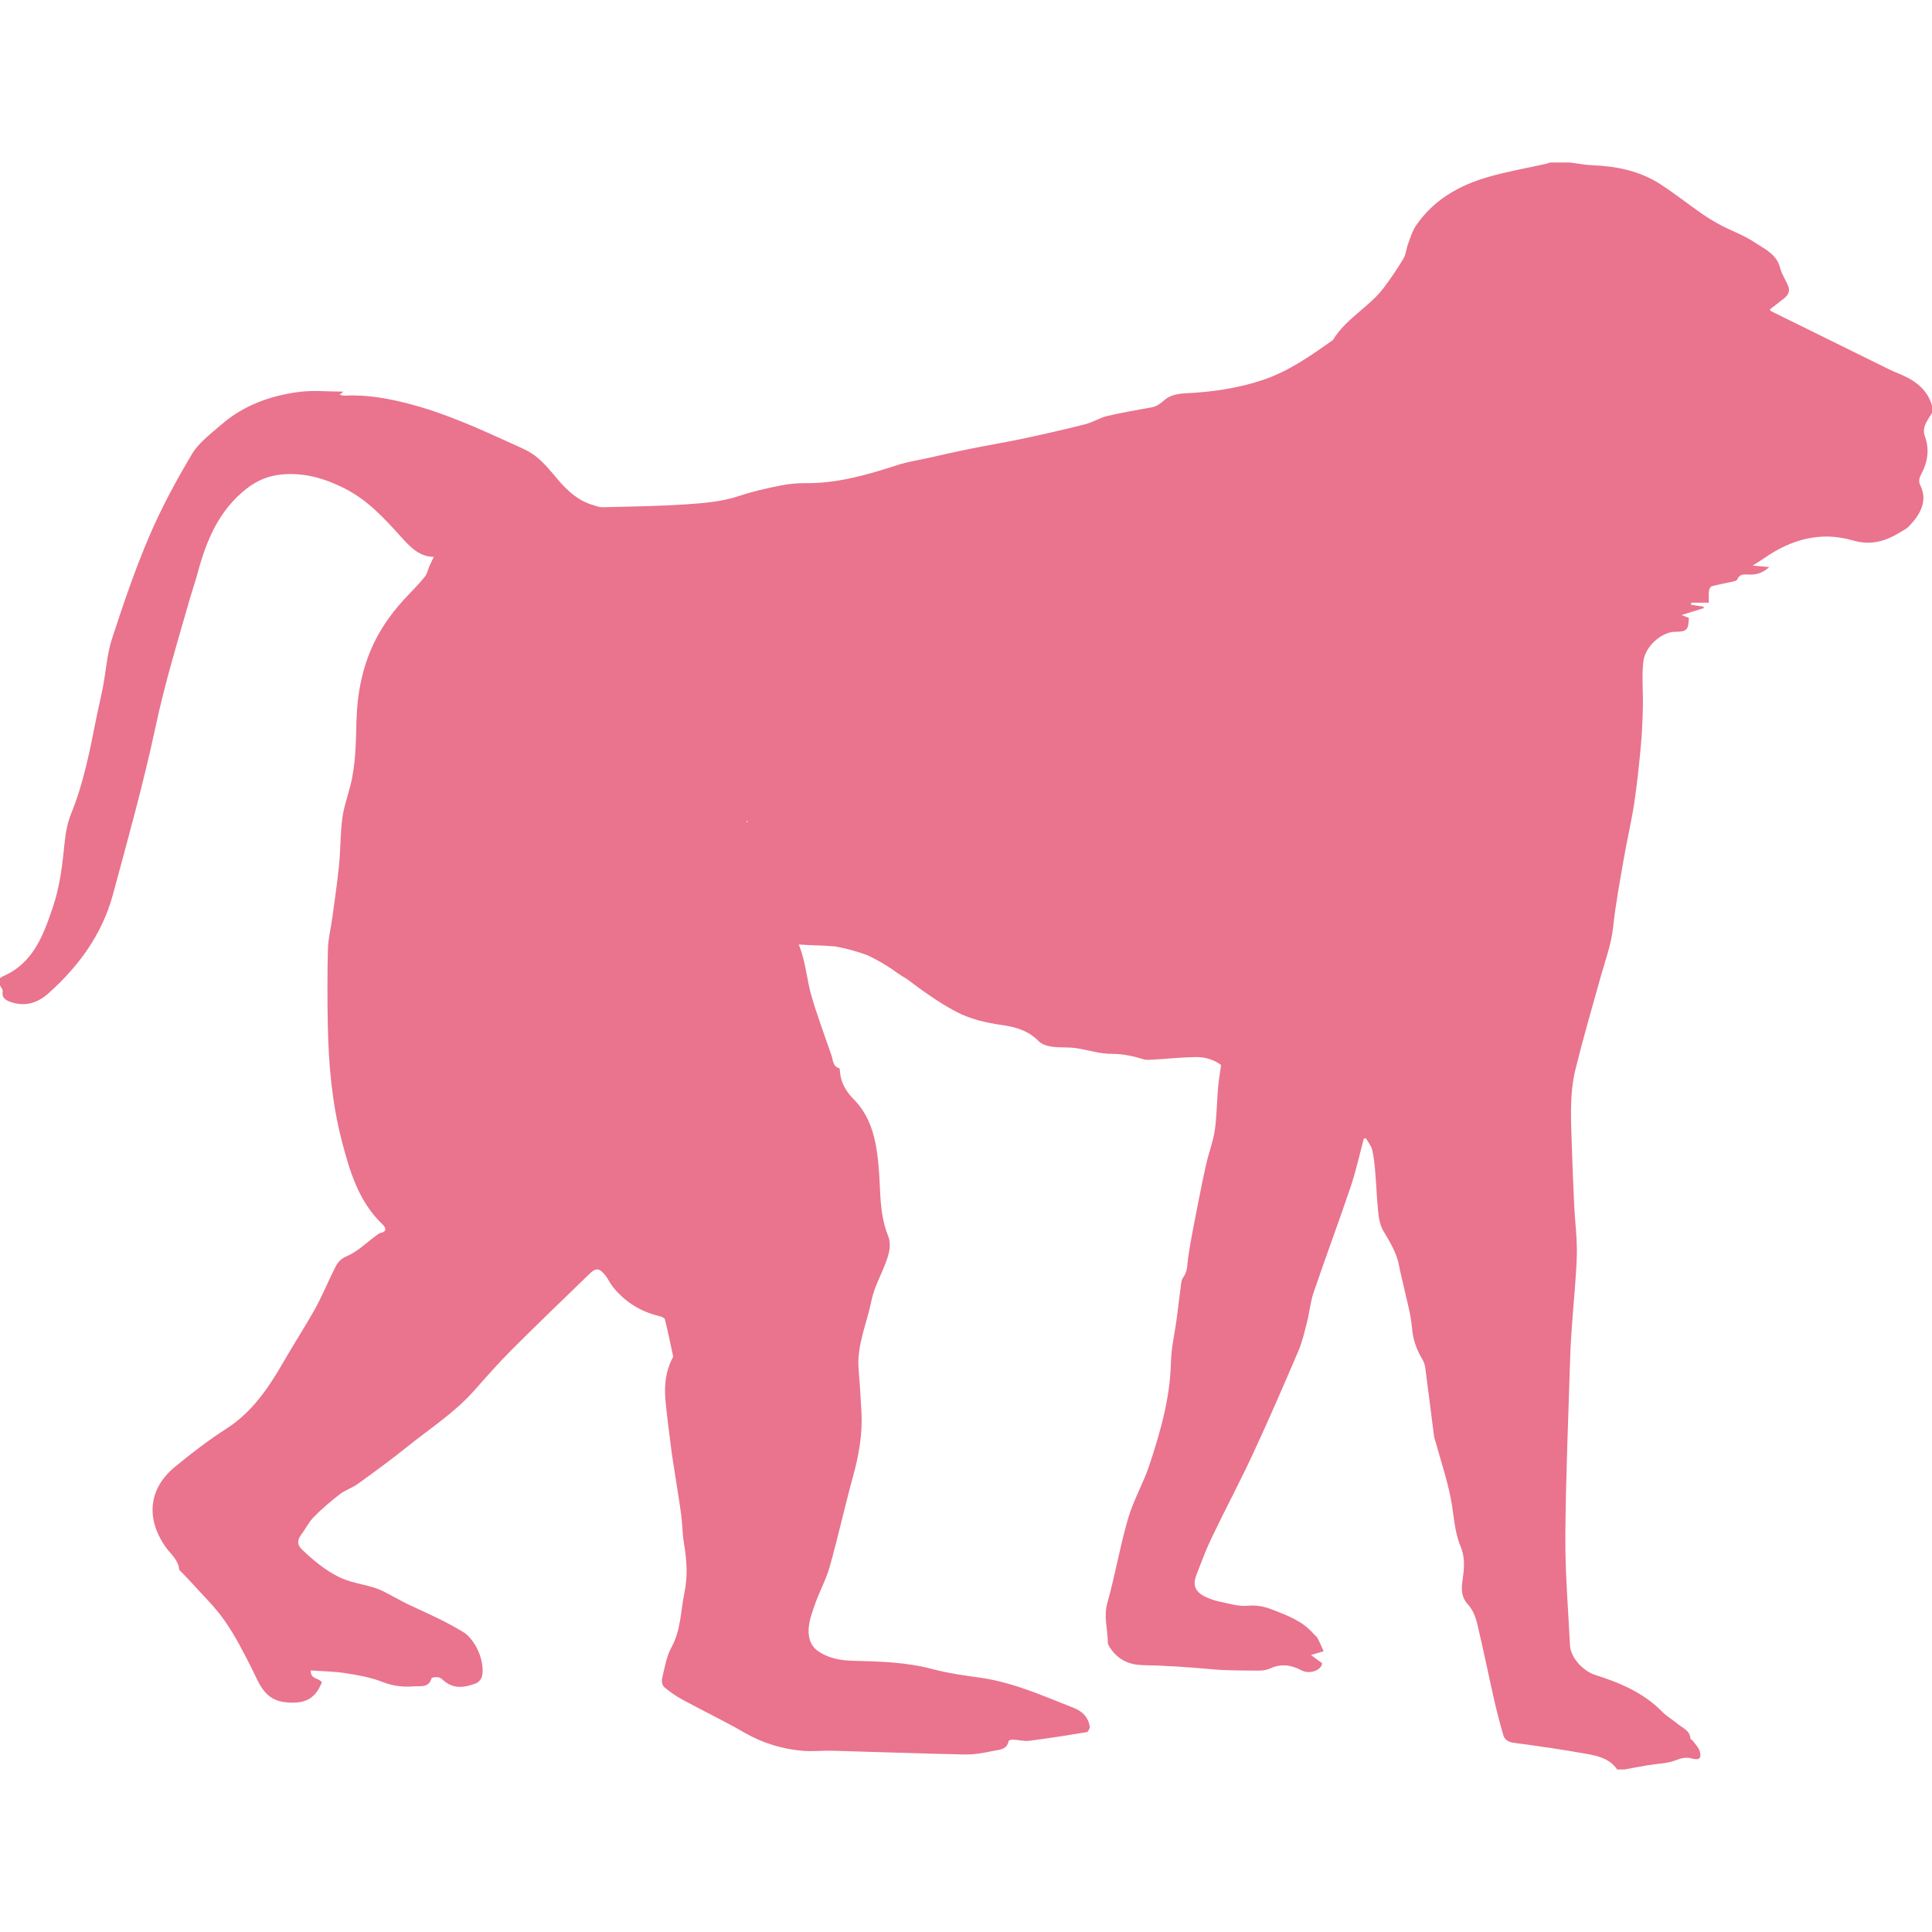
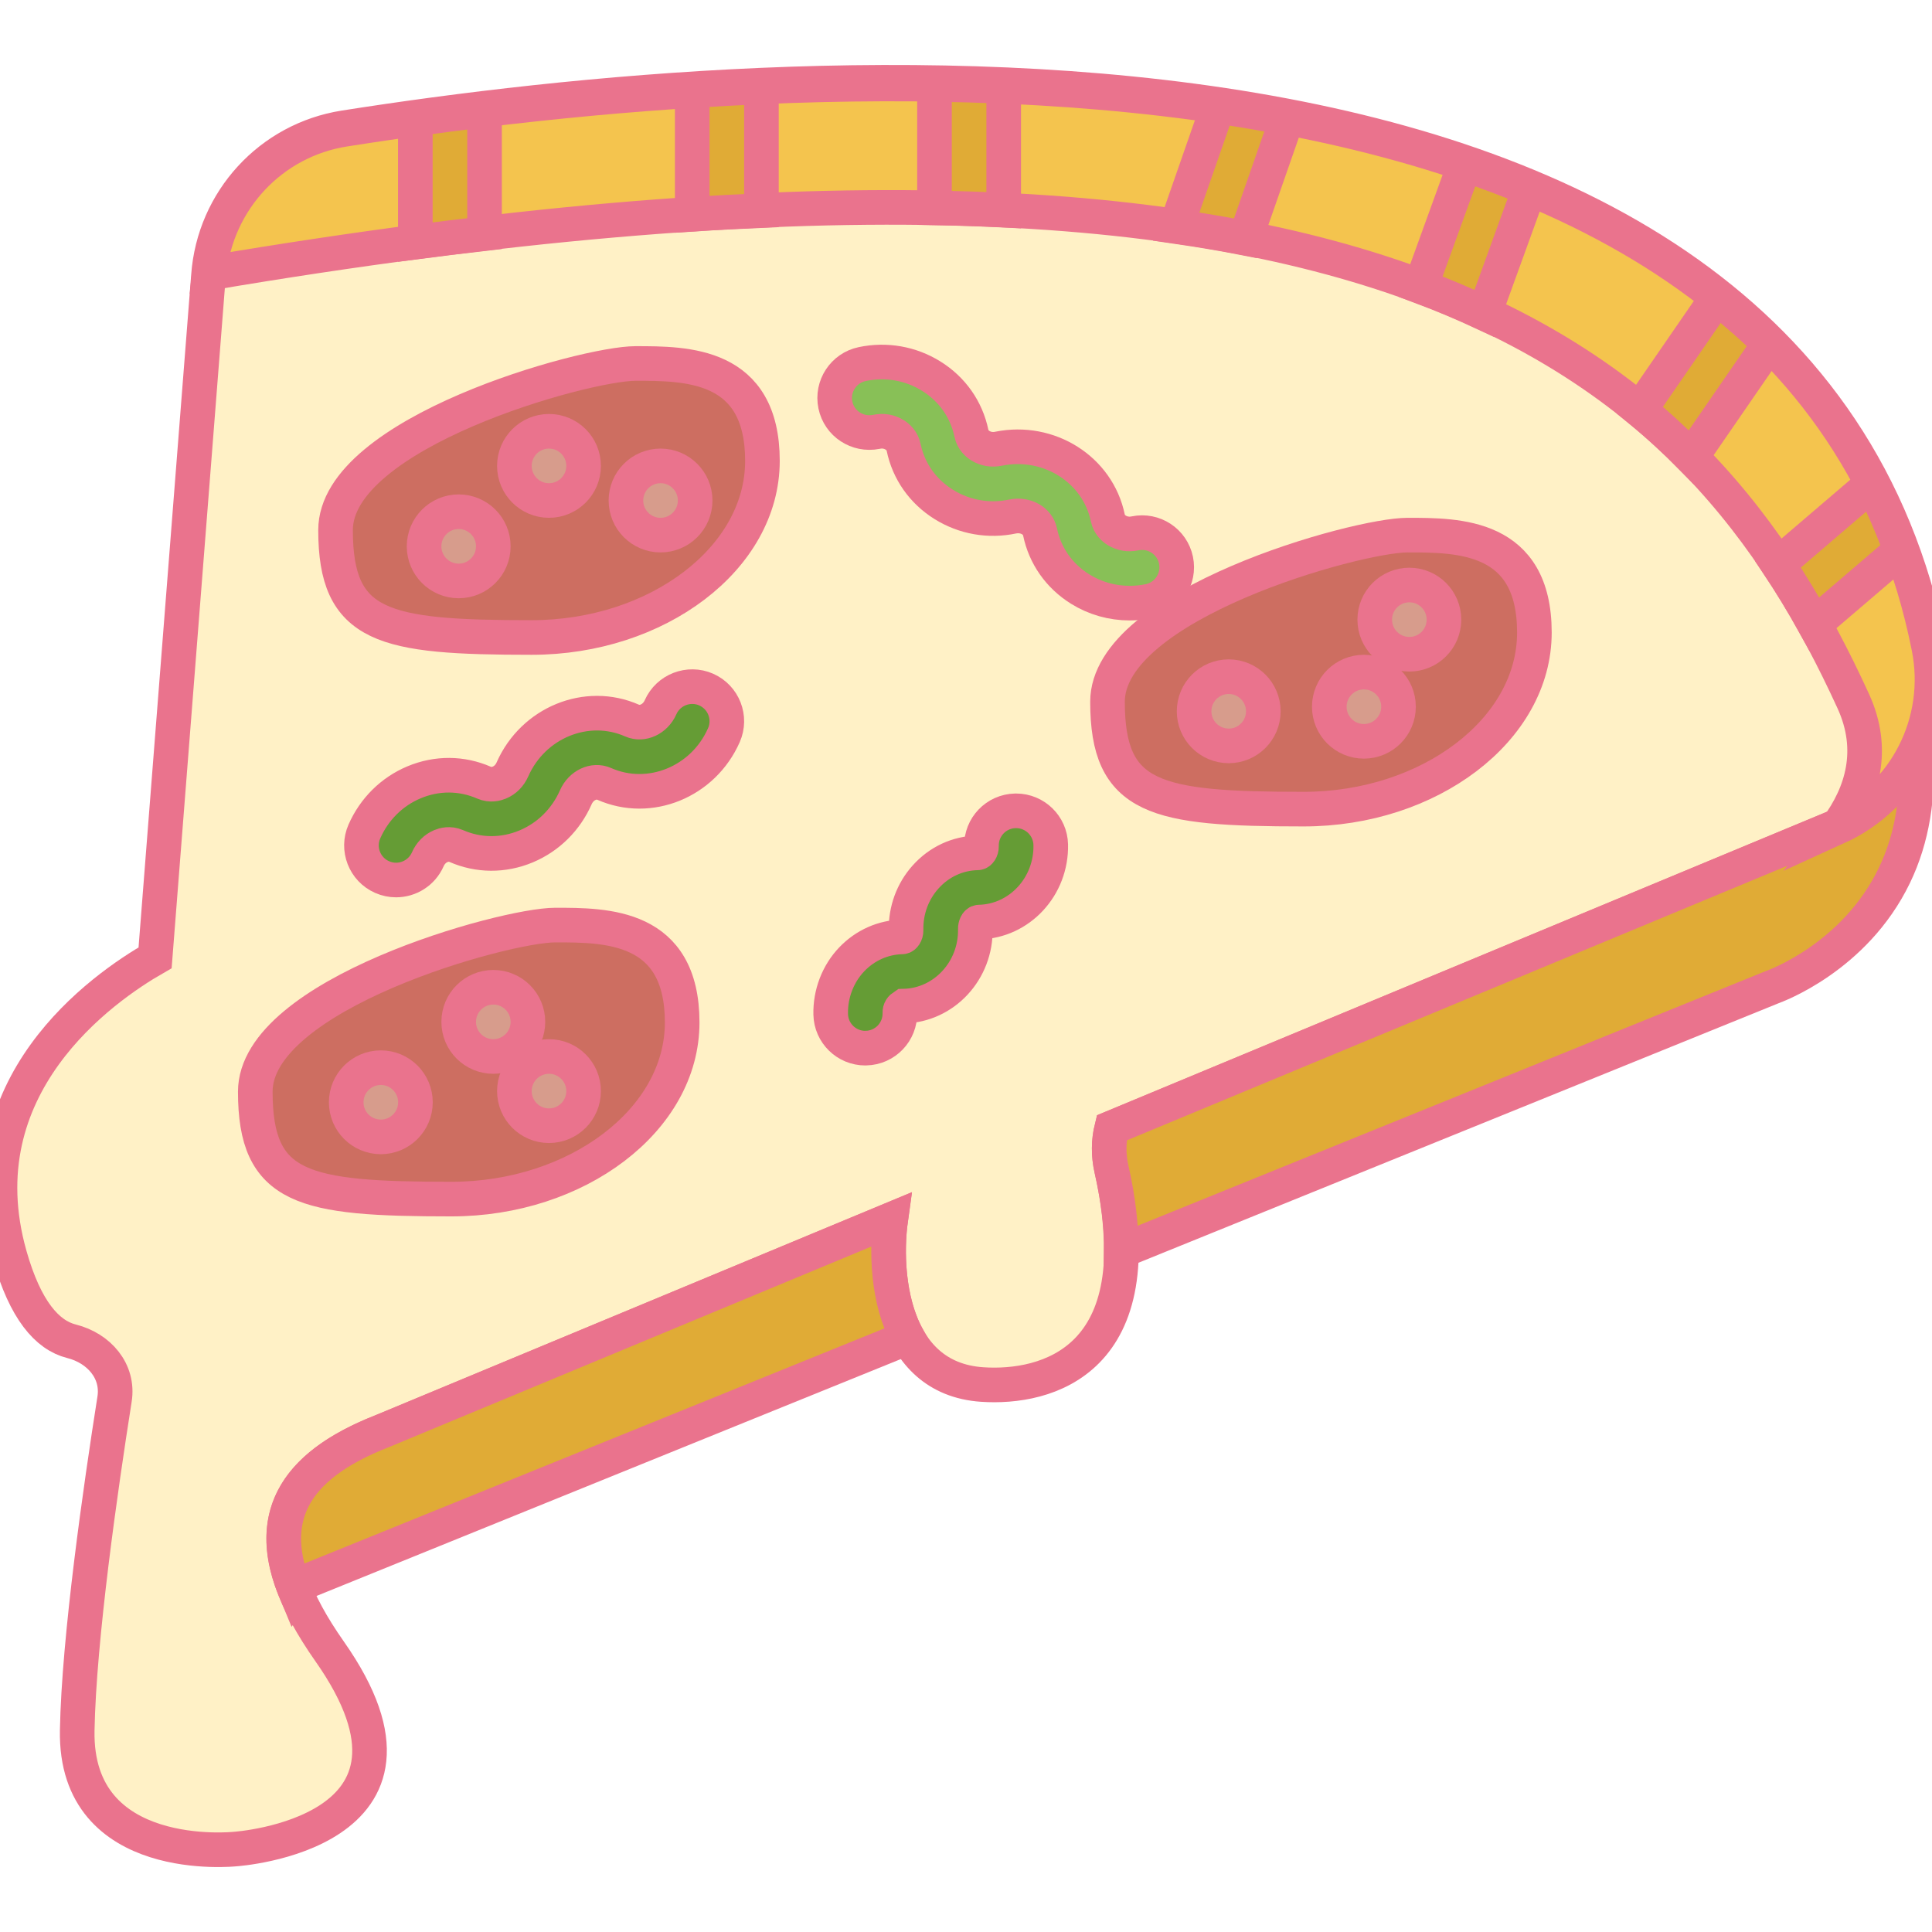
- <svg xmlns="http://www.w3.org/2000/svg" fill="#EA738D" version="1.1" id="Capa_1" width="800px" height="800px" viewBox="0 0 580.711 580.711" xml:space="preserve">
-   <g>
+ <svg xmlns="http://www.w3.org/2000/svg" height="800px" width="800px" version="1.1" id="Capa_1" viewBox="0 0 55.821 55.821" xml:space="preserve" fill="#EA738D" stroke="#EA738D">
+   <g id="SVGRepo_bgCarrier" stroke-width="0" />
+   <g id="SVGRepo_tracerCarrier" stroke-linecap="round" stroke-linejoin="round" />
+   <g id="SVGRepo_iconCarrier">
    <g>
-       <path d="M573.211,113.437c-1.762-0.906-3.65-1.567-5.434-2.44c-11.85-5.818-23.682-11.665-35.518-17.507    c-0.094-0.049-0.125-0.22-0.273-0.494c1.42-1.106,2.861-2.244,4.318-3.358c1.211-0.93,1.762-2.158,1.207-3.582    c-0.734-1.881-1.975-3.603-2.453-5.528c-1.047-4.207-4.736-5.704-7.734-7.724c-3.027-2.036-6.582-3.28-9.842-4.986    c-2.012-1.053-3.979-2.219-5.842-3.513c-4.207-2.921-8.234-6.12-12.525-8.907c-6.193-4.023-13.191-5.443-20.49-5.732    c-2.26-0.09-4.504-0.542-6.756-0.828h-6.023c-0.33,0.122-0.652,0.29-0.99,0.363c-5.871,1.322-11.828,2.342-17.598,4.011    c-8.748,2.53-16.447,6.908-21.689,14.676c-1.076,1.6-1.645,3.562-2.33,5.402c-0.543,1.453-0.627,3.142-1.398,4.435    c-1.783,2.991-3.754,5.892-5.844,8.678c-4.43,5.908-11.455,9.323-15.34,15.786c-6.582,4.659-13.203,9.351-20.885,11.954    c-7.631,2.583-15.6,3.709-23.678,4.092c-2.023,0.098-4.43,0.604-5.879,1.84c-1.277,1.089-2.383,2.036-4.002,2.346    c-4.459,0.857-8.955,1.563-13.371,2.611c-2.305,0.547-4.41,1.922-6.711,2.505c-6.174,1.562-12.387,2.978-18.613,4.3    c-5.344,1.135-10.738,2.02-16.095,3.101c-4.3,0.869-8.581,1.865-12.864,2.815c-2.897,0.641-5.859,1.082-8.666,1.991    c-9.086,2.942-18.197,5.602-27.891,5.483c-2.346-0.028-4.732,0.2-7.034,0.645c-4.435,0.856-8.801,1.873-13.146,3.305    c-4.916,1.62-10.31,2.056-15.537,2.411c-8.348,0.563-16.728,0.661-25.096,0.877c-1.024,0.024-2.077-0.396-3.089-0.702    c-4.337-1.305-7.503-4.198-10.367-7.568c-2.073-2.439-4.113-4.994-6.589-6.968c-2.125-1.697-4.798-2.762-7.315-3.909    c-9.804-4.459-19.592-8.911-30.065-11.718c-6.667-1.787-13.313-3.052-20.229-2.677c-0.42,0.024-0.849-0.163-1.457-0.286    c0.494-0.392,0.743-0.591,1.159-0.922c-4.676,0-9.151-0.485-13.484,0.102c-8.548,1.155-16.577,4.015-23.211,9.804    c-3.146,2.746-6.76,5.374-8.833,8.85c-4.766,7.984-9.225,16.238-12.873,24.782c-4.28,10.024-7.805,20.4-11.179,30.775    c-1.501,4.615-1.787,9.617-2.705,14.423c-0.64,3.342-1.464,6.65-2.125,9.988c-1.869,9.466-3.721,18.919-7.373,27.936    c-1.13,2.787-1.734,5.883-2.032,8.89c-0.649,6.524-1.379,13.02-3.484,19.258c-2.868,8.499-5.863,16.96-15.059,20.93    C0.563,293.589,0.29,293.83,0,294.025v2.15c0.286,0.592,0.881,1.229,0.804,1.762c-0.29,1.926,0.714,2.624,2.313,3.199    c4.406,1.583,8.172,0.347,11.457-2.582c9.119-8.124,16.137-17.749,19.355-29.646c4.517-16.695,9.184-33.382,12.787-50.286    c2.832-13.281,6.769-26.198,10.506-39.197c0.686-2.383,1.518-4.725,2.162-7.12c2.628-9.788,6.34-18.858,14.705-25.41    c3.366-2.636,6.891-4.015,11.089-4.325c6.634-0.494,12.615,1.301,18.466,4.271c6.809,3.456,11.803,8.866,16.777,14.398    c2.742,3.048,5.577,6.132,9.967,6.132c-0.408,0.869-0.897,1.852-1.338,2.856c-0.444,1.016-0.636,2.211-1.297,3.043    c-1.514,1.897-3.211,3.656-4.9,5.41c-4.239,4.406-7.916,9.245-10.535,14.766c-3.46,7.299-4.953,15.125-5.173,23.15    c-0.18,6.5-0.192,12.995-1.783,19.355c-0.836,3.346-2.032,6.646-2.477,10.041c-0.608,4.659-0.514,9.404-0.979,14.084    c-0.526,5.312-1.322,10.6-2.036,15.892c-0.42,3.097-1.228,6.173-1.306,9.274c-0.191,7.662-0.188,15.333-0.032,22.995    c0.236,11.701,1.236,23.297,4.21,34.717c2.411,9.249,5.063,18.217,12.256,25.084c0.983,0.938,1.412,2.166-0.677,2.578    c-0.494,0.098-0.93,0.551-1.371,0.869c-2.905,2.105-5.561,4.794-8.784,6.132c-2.342,0.972-3.031,2.53-3.904,4.305    c-1.881,3.823-3.501,7.785-5.574,11.497c-3.015,5.41-6.417,10.601-9.498,15.974c-4.451,7.76-9.453,15.1-17.099,20.004    c-5.431,3.484-10.474,7.364-15.455,11.457c-8.164,6.707-8.613,15.602-3.146,23.737c1.567,2.334,4.088,4.093,4.378,7.214    c0.017,0.163,0.273,0.306,0.417,0.457c1.142,1.195,2.317,2.357,3.415,3.586c3.317,3.717,6.981,7.205,9.809,11.269    c3.142,4.513,5.691,9.47,8.164,14.398c2.321,4.627,3.811,9.576,10.351,10.163c5.239,0.474,8.413-0.746,10.469-5.435    c0.11-0.248,0.216-0.497,0.241-0.559c-0.853-1.452-3.529-0.841-3.292-3.599c3.603,0.266,7.058,0.298,10.437,0.828    c3.688,0.58,7.462,1.22,10.906,2.579c3.199,1.261,6.353,1.673,9.617,1.383c1.921-0.171,4.488,0.567,5.304-2.432    c0.078-0.286,1.404-0.408,2.093-0.294c0.579,0.098,1.126,0.604,1.611,1.024c3.027,2.627,6.365,2.048,9.658,0.8    c0.779-0.298,1.628-1.314,1.812-2.143c0.979-4.386-1.963-11.081-5.753-13.354c-1.995-1.191-4.031-2.321-6.108-3.366    c-2.742-1.375-5.541-2.632-8.319-3.941c-0.898-0.424-1.816-0.808-2.697-1.265c-2.138-1.109-4.263-2.248-6.389-3.387    c-4.251-2.284-9.188-2.28-13.607-4.451c-4.37-2.146-7.829-5.071-11.228-8.303c-1.514-1.44-1.465-2.876-0.224-4.504    c1.297-1.697,2.228-3.726,3.705-5.227c2.427-2.465,5.08-4.745,7.821-6.862c1.652-1.277,3.778-1.926,5.479-3.154    c4.973-3.599,9.947-7.213,14.725-11.061c6.842-5.508,14.305-10.277,20.196-16.933c3.656-4.129,7.303-8.282,11.196-12.179    c7.748-7.752,15.651-15.349,23.529-22.97c1.889-1.828,2.852-1.767,4.562,0.253c0.955,1.13,1.546,2.566,2.48,3.721    c3.607,4.447,8.197,7.364,13.786,8.702c0.657,0.159,1.677,0.511,1.792,0.959c0.938,3.688,1.705,7.422,2.501,11.146    c0.037,0.176-0.114,0.408-0.212,0.596c-2.044,3.938-2.489,8.168-2.105,12.489c0.392,4.39,0.996,8.756,1.53,13.134    c0.225,1.832,0.481,3.663,0.763,5.487c0.804,5.259,1.693,10.506,2.423,15.777c0.4,2.896,0.363,5.858,0.853,8.735    c0.845,4.97,1.191,9.869,0.143,14.871c-1.15,5.5-1.036,11.212-3.9,16.406c-1.534,2.778-2.028,6.152-2.803,9.307    c-0.196,0.8,0.029,2.134,0.583,2.603c1.718,1.448,3.599,2.767,5.573,3.84c6.173,3.354,12.521,6.393,18.605,9.894    c5.483,3.154,11.31,4.937,17.532,5.459c2.974,0.249,5.994-0.11,8.988-0.028c13.178,0.363,26.349,0.865,39.531,1.13    c2.884,0.058,5.825-0.444,8.657-1.068c1.783-0.393,4.195-0.278,4.684-2.987c0.041-0.22,0.857-0.437,1.303-0.416    c1.645,0.077,3.32,0.551,4.92,0.347c5.785-0.734,11.547-1.648,17.299-2.611c0.385-0.064,0.926-1.134,0.85-1.652    c-0.408-2.786-2.168-4.553-4.717-5.577c-3.229-1.297-6.451-2.595-9.695-3.848c-5.959-2.305-11.99-4.341-18.367-5.246    c-4.843-0.686-9.727-1.343-14.439-2.6c-7.826-2.085-15.777-2.313-23.771-2.501c-3.913-0.09-7.715-0.734-10.93-3.101    c-0.996-0.734-1.881-1.999-2.215-3.187c-1.041-3.688,0.339-7.189,1.51-10.592c1.342-3.884,3.39-7.544,4.496-11.485    c2.529-9.009,4.533-18.16,7.013-27.181c1.734-6.312,2.852-12.648,2.505-19.196c-0.229-4.288-0.498-8.576-0.857-12.856    c-0.608-7.233,2.481-13.79,3.855-20.641c0.824-4.108,3.044-7.919,4.476-11.922c0.861-2.411,1.571-4.978,0.547-7.507    c-1.856-4.578-2.249-9.348-2.46-14.215c-0.2-4.554-0.469-9.151-1.338-13.611c-0.955-4.896-2.868-9.547-6.495-13.219    c-2.326-2.358-3.938-5.026-4.194-8.396c-0.029-0.347-0.045-0.951-0.192-0.991c-2.028-0.571-1.856-2.448-2.358-3.896    c-2.028-5.88-4.223-11.714-5.969-17.679c-1.469-5.019-1.767-10.458-3.725-15.243c-0.053-0.13-0.102-0.261-0.155-0.388    c3.664,0.29,7.323,0.261,10.991,0.583c3.337,0.6,6.589,1.498,9.764,2.693c3.366,1.591,6.544,3.505,9.535,5.745    c-0.175-0.135-0.351-0.273-0.53-0.408c0.873,0.637,1.75,1.203,2.652,1.685c4.823,3.636,9.764,7.214,15.084,9.996    c4.056,2.122,8.828,3.239,13.41,3.884c4.357,0.616,8.111,1.698,11.254,4.913c0.922,0.942,2.562,1.424,3.945,1.624    c2.32,0.334,4.725,0.102,7.055,0.416c3.643,0.493,7.254,1.771,10.873,1.742c3.426-0.024,6.52,0.677,9.686,1.648    c0.857,0.261,1.852,0.139,2.773,0.085c4.271-0.253,8.541-0.697,12.812-0.767c2.934-0.049,5.699,0.877,7.654,2.383    c-0.348,2.587-0.73,4.736-0.914,6.903c-0.363,4.264-0.381,8.572-0.988,12.795c-0.473,3.276-1.721,6.43-2.469,9.674    c-0.926,4.006-1.738,8.041-2.521,12.076c-1.068,5.5-2.215,10.992-3.023,16.532c-0.297,2.04-0.113,4.056-1.477,5.859    c-0.547,0.722-0.604,1.86-0.738,2.831c-0.445,3.248-0.795,6.508-1.232,9.76c-0.574,4.304-1.615,8.592-1.709,12.9    c-0.236,10.755-3.162,20.906-6.486,30.955c-1.805,5.447-4.787,10.519-6.387,16.006c-2.436,8.36-3.883,17.006-6.242,25.395    c-1.162,4.141,0.115,7.972,0.15,11.941c0.006,0.633,0.502,1.314,0.898,1.881c2.35,3.358,5.623,4.807,9.689,4.88    c6.859,0.127,13.693,0.6,20.531,1.224c4.688,0.429,9.424,0.372,14.141,0.421c1.188,0.012,2.486-0.163,3.547-0.653    c3.275-1.514,6.314-1.053,9.379,0.56c2.592,1.362,6.076-0.11,6.23-2.113c-1.176-0.865-2.174-1.604-3.354-2.477    c1.645-0.494,2.721-0.816,3.799-1.143c-0.604-1.322-1.164-2.669-1.836-3.954c-0.254-0.485-0.797-0.815-1.168-1.252    c-3.324-3.905-7.988-5.578-12.537-7.345c-2.256-0.877-4.578-1.37-7.213-1.117c-2.723,0.261-5.582-0.62-8.336-1.2    c-1.648-0.347-3.316-0.885-4.803-1.668c-2.811-1.478-3.496-3.452-2.342-6.431c1.48-3.811,2.908-7.662,4.676-11.342    c4.02-8.389,8.404-16.606,12.322-25.043c4.729-10.185,9.195-20.49,13.615-30.812c1.186-2.778,1.867-5.79,2.619-8.735    c0.75-2.945,1.008-6.038,1.979-8.898c3.635-10.678,7.584-21.245,11.191-31.93c1.578-4.685,2.619-9.548,3.904-14.329    c0.217-0.033,0.428-0.069,0.645-0.103c0.645,1.139,1.584,2.203,1.873,3.428c0.518,2.183,0.73,4.451,0.922,6.695    c0.352,4.129,0.486,8.278,0.926,12.398c0.191,1.779,0.576,3.701,1.465,5.211c2.023,3.431,4.125,6.769,4.826,10.783    c0.314,1.815,0.824,3.594,1.209,5.397c0.93,4.357,2.256,8.687,2.623,13.089c0.293,3.505,1.357,6.475,3.092,9.384    c0.461,0.775,0.787,1.705,0.906,2.599c0.906,6.83,1.734,13.673,2.623,20.507c0.098,0.755,0.42,1.477,0.621,2.219    c1.51,5.521,3.336,10.979,4.426,16.577c0.936,4.794,1.016,9.756,2.934,14.357c1.188,2.853,1.188,5.77,0.771,8.813    c-0.408,2.966-1.041,5.973,1.477,8.687c1.359,1.464,2.24,3.61,2.717,5.602c1.842,7.649,3.387,15.365,5.129,23.04    c0.797,3.517,1.711,7.009,2.713,10.473c0.418,1.437,1.434,2.188,3.127,2.416c7.396,0.991,14.793,2.044,22.133,3.37    c3.375,0.607,6.846,1.48,8.996,4.663h2.15c2.355-0.429,4.701-0.886,7.059-1.285c2.795-0.47,5.762-0.474,8.34-1.478    c1.779-0.693,3.23-1.023,5.01-0.53c2.037,0.563,2.844-0.073,2.307-2.06c-0.318-1.188-1.348-2.188-2.094-3.248    c-0.191-0.273-0.719-0.44-0.734-0.682c-0.15-2.424-2.273-3.125-3.754-4.357c-1.529-1.277-3.33-2.272-4.709-3.684    c-5.609-5.745-12.717-8.74-20.139-11.086c-3.59-1.134-7.422-5.12-7.609-8.902c-0.547-10.938-1.473-21.89-1.398-32.828    c0.123-17.833,0.906-35.663,1.443-53.492c0.104-3.362,0.322-6.72,0.555-10.078c0.486-6.984,1.254-13.958,1.449-20.951    c0.135-4.843-0.535-9.706-0.768-14.565c-0.277-5.793-0.525-11.587-0.701-17.385c-0.24-8.005-0.857-16.075,1.082-23.933    c2.287-9.282,4.977-18.462,7.543-27.675c1.387-4.974,3.207-9.788,3.766-15.027c0.727-6.846,2.012-13.635,3.184-20.429    c0.963-5.589,2.283-11.118,3.137-16.72c0.877-5.769,1.469-11.583,2.016-17.393c0.363-3.872,0.51-7.772,0.6-11.665    c0.102-4.549-0.387-9.152,0.15-13.644c0.551-4.623,5.639-8.87,9.539-8.87c3.492,0,4.027-0.551,4.129-4.186    c-0.656-0.249-1.301-0.494-2.223-0.845c2.555-0.792,4.643-1.436,6.736-2.085c-0.053-0.146-0.104-0.298-0.156-0.444    c-1.236-0.192-2.473-0.384-3.709-0.575c0.018-0.204,0.037-0.408,0.055-0.612h5.283c0-1.236-0.09-2.383,0.041-3.505    c0.061-0.522,0.453-1.326,0.848-1.432c2.053-0.559,4.158-0.914,6.234-1.387c0.514-0.119,1.289-0.298,1.432-0.649    c0.67-1.706,2.045-1.538,3.404-1.481c2.1,0.09,4.039-0.277,6.217-2.248c-1.945-0.18-3.312-0.302-4.977-0.453    c1.305-0.836,2.387-1.481,3.414-2.199c8.119-5.671,17.021-8.181,26.684-5.357c5.564,1.628,10.078,0.167,14.574-2.668    c0.721-0.457,1.549-0.816,2.133-1.412c3.326-3.382,5.965-7.609,3.619-12.378c-0.633-1.29-0.412-2.232,0.191-3.362    c2.004-3.737,2.633-7.593,1.064-11.706c-0.338-0.885-0.26-2.118,0.078-3.023c0.506-1.346,1.412-2.542,2.146-3.798v-2.15    C579.572,117.904,576.803,115.28,573.211,113.437z M224.413,247.215c-0.021-0.114-0.045-0.232-0.07-0.347    c0.171-0.021,0.335-0.028,0.506-0.049C224.702,246.95,224.555,247.081,224.413,247.215z" />
+       <path style="fill:#FFF1C6;" d="M55.729,18.653C51.876-0.621,22.861,1.658,9.95,3.689C7.804,4.027,6.181,5.8,6.023,7.967 L4.481,27.674c-1.513,0.865-5.584,3.705-4.198,8.602c0.446,1.574,1.078,2.3,1.783,2.477c0.794,0.199,1.371,0.862,1.244,1.671 c-0.402,2.55-1.031,6.92-1.079,9.575c-0.071,3.925,4.567,3.425,4.567,3.425s6.437-0.428,2.727-5.709 c-2.049-2.916-1.871-5.046,1.537-6.372l14.673-6.101c-0.2,1.443-0.034,4.58,2.643,4.761c1.847,0.125,4.995-0.666,3.737-6.226 c-0.091-0.401-0.088-0.809,0.007-1.191l20.82-8.656C55.013,23.069,56.169,20.854,55.729,18.653z" />
+       <path style="fill:#E0AB36;" d="M8.96,45.647c-0.178,0.072-0.309,0.199-0.415,0.344c-0.849-2.045-0.18-3.599,2.515-4.647 l14.673-6.101c-0.12,0.862-0.104,2.325,0.494,3.404L8.96,45.647z M54.734,25.294c-1.142,2.372-3.455,3.199-3.529,3.227 l-18.812,7.627c0.007-0.675-0.071-1.452-0.279-2.37c-0.091-0.401-0.088-0.809,0.007-1.19l20.82-8.656 c1.101-0.458,1.932-1.303,2.414-2.32C55.45,22.986,55.251,24.222,54.734,25.294z" />
+       <g>
+         <path style="fill:#F4C44E;" d="M55.729,18.703C51.876-0.572,22.861,1.707,9.95,3.738C7.846,4.069,6.254,5.783,6.043,7.892 c34.133-5.768,43.006,2.534,47.504,12.368c0.646,1.412,0.254,2.668-0.469,3.648C55.06,23.006,56.158,20.852,55.729,18.703z" />
+       </g>
+       <path style="fill:#E0AB36;" d="M12,3.542v3.452c0.682-0.09,1.341-0.167,2-0.244V3.542c0-0.127-0.029-0.246-0.072-0.358 c-0.662,0.08-1.292,0.165-1.906,0.25C12.018,3.471,12,3.503,12,3.542z" />
+       <path style="fill:#E0AB36;" d="M20,2.798v3.393c0.683-0.045,1.345-0.078,2-0.107V2.798c0-0.102-0.03-0.194-0.058-0.286 c-0.644,0.028-1.278,0.064-1.906,0.104C20.025,2.678,20,2.734,20,2.798z" />
+       <path style="fill:#E0AB36;" d="M27,2.798v3.208c0.685,0.012,1.35,0.035,2,0.067V2.798c0-0.108-0.03-0.208-0.062-0.305 c-0.623-0.026-1.246-0.043-1.866-0.054C27.029,2.551,27,2.671,27,2.798z" />
+       <path style="fill:#E0AB36;" d="M35.204,3.075c-0.007,0.018-0.022,0.03-0.028,0.048l-1.193,3.423c0.69,0.1,1.358,0.212,2,0.338 l1.082-3.103c0.044-0.127,0.059-0.257,0.052-0.383C36.484,3.278,35.847,3.17,35.204,3.075z" />
+       <path style="fill:#E0AB36;" d="M42.363,4.764c-0.039,0.061-0.087,0.114-0.113,0.185l-1.207,3.33 c0.648,0.242,1.259,0.503,1.845,0.776l1.241-3.424c0.023-0.063,0.019-0.127,0.029-0.19C43.573,5.197,42.973,4.973,42.363,4.764z" />
+       <path style="fill:#E0AB36;" d="M48.865,13.209l2.242-3.254c0.005-0.007,0.005-0.015,0.01-0.022 c-0.461-0.461-0.954-0.888-1.465-1.298c-0.068,0.057-0.14,0.109-0.192,0.186l-2.084,3.025 C47.908,12.282,48.401,12.738,48.865,13.209z" />
+       <path style="fill:#E0AB36;" d="M54.117,14.047c-0.108,0.04-0.213,0.091-0.305,0.17l-2.441,2.088 c0.377,0.566,0.727,1.143,1.053,1.731l2.497-2.136C54.682,15.256,54.419,14.635,54.117,14.047z" />
+       <path style="fill:#88C057;" d="M32.636,17.426c-0.502,0-0.994-0.138-1.423-0.404c-0.608-0.377-1.021-0.964-1.163-1.653 c-0.066-0.321-0.418-0.52-0.79-0.446c-0.689,0.146-1.397,0.021-1.989-0.347c-0.608-0.377-1.021-0.964-1.163-1.653 c-0.041-0.197-0.18-0.31-0.259-0.358c-0.154-0.096-0.342-0.13-0.53-0.087c-0.544,0.107-1.07-0.236-1.182-0.776 c-0.112-0.541,0.235-1.07,0.776-1.183c0.689-0.145,1.398-0.021,1.99,0.347c0.608,0.376,1.021,0.964,1.164,1.653 c0.041,0.197,0.179,0.31,0.258,0.358c0.153,0.095,0.341,0.128,0.53,0.087c1.45-0.291,2.863,0.599,3.153,2.001 c0.041,0.197,0.179,0.31,0.258,0.358c0.153,0.095,0.341,0.128,0.53,0.087c0.543-0.111,1.069,0.236,1.182,0.776 c0.112,0.541-0.235,1.07-0.776,1.183C33.014,17.408,32.824,17.426,32.636,17.426z" />
+       <path style="fill:#659C35;" d="M25,30.284c-0.542,0-0.987-0.434-0.999-0.978c-0.013-0.592,0.209-1.171,0.611-1.591 c0.388-0.404,0.905-0.634,1.457-0.646c0.046-0.001,0.113-0.077,0.11-0.193c-0.012-0.573,0.188-1.119,0.564-1.538 c0.393-0.438,0.927-0.686,1.505-0.697c0.046-0.001,0.113-0.077,0.11-0.193c-0.012-0.552,0.426-1.01,0.979-1.021 c0.007,0,0.015,0,0.022,0c0.542,0,0.988,0.434,1,0.979c0.026,1.207-0.902,2.21-2.068,2.236c-0.075,0.001-0.113,0.118-0.111,0.192 c0.026,1.207-0.902,2.21-2.068,2.236c-0.073,0.048-0.114,0.101-0.112,0.191c0.013,0.553-0.425,1.01-0.977,1.022 C25.015,30.284,25.008,30.284,25,30.284z" />
+       <path style="fill:#659C35;" d="M11.443,25.426c-0.134,0-0.271-0.027-0.402-0.085c-0.506-0.222-0.735-0.813-0.513-1.317 c0.285-0.647,0.794-1.152,1.436-1.421c0.658-0.276,1.376-0.272,2.022,0.011c0.186,0.081,0.356,0.033,0.442-0.003 c0.167-0.069,0.301-0.205,0.378-0.381c0.597-1.354,2.146-1.989,3.458-1.41c0.299,0.131,0.669-0.04,0.821-0.385 c0.223-0.505,0.816-0.732,1.318-0.512c0.505,0.223,0.735,0.813,0.512,1.318c-0.595,1.353-2.145,1.987-3.457,1.408 c-0.301-0.134-0.669,0.04-0.821,0.386c-0.284,0.646-0.794,1.151-1.436,1.42c-0.658,0.275-1.376,0.271-2.021-0.012 c-0.185-0.08-0.356-0.033-0.442,0.003c-0.167,0.07-0.301,0.206-0.378,0.382C12.194,25.204,11.828,25.426,11.443,25.426z" />
+       <path style="fill:#CD6E61;" d="M19.71,29.542c0,2.818-3.042,5.103-6.667,5.103c-4.292,0-5.667-0.285-5.667-3.103 s7.194-4.814,8.667-4.814S19.71,26.724,19.71,29.542z" />
+       <path style="fill:#CD6E61;" d="M22.029,13.316c0,2.818-3.042,5.103-6.667,5.103c-4.292,0-5.667-0.285-5.667-3.103 s7.194-4.814,8.667-4.814S22.029,10.498,22.029,13.316z" />
+       <path style="fill:#CD6E61;" d="M44.333,18.275c0,2.818-3.042,5.103-6.667,5.103c-4.292,0-5.667-0.285-5.667-3.103 s7.194-4.814,8.667-4.814S44.333,15.456,44.333,18.275z" />
+       <circle style="fill:#D79C8C;" cx="35.501" cy="20.551" r="1" />
+       <circle style="fill:#D79C8C;" cx="40.72" cy="17.903" r="1" />
+       <circle style="fill:#D79C8C;" cx="39.407" cy="20.419" r="1" />
+       <circle style="fill:#D79C8C;" cx="13.253" cy="15.785" r="1" />
+       <circle style="fill:#D79C8C;" cx="19.085" cy="14.461" r="1" />
+       <circle style="fill:#D79C8C;" cx="15.862" cy="13.461" r="1" />
+       <circle style="fill:#D79C8C;" cx="11.003" cy="31.848" r="1" />
+       <circle style="fill:#D79C8C;" cx="14.253" cy="29.525" r="1" />
+       <circle style="fill:#D79C8C;" cx="15.862" cy="31.525" r="1" />
    </g>
  </g>
</svg>
